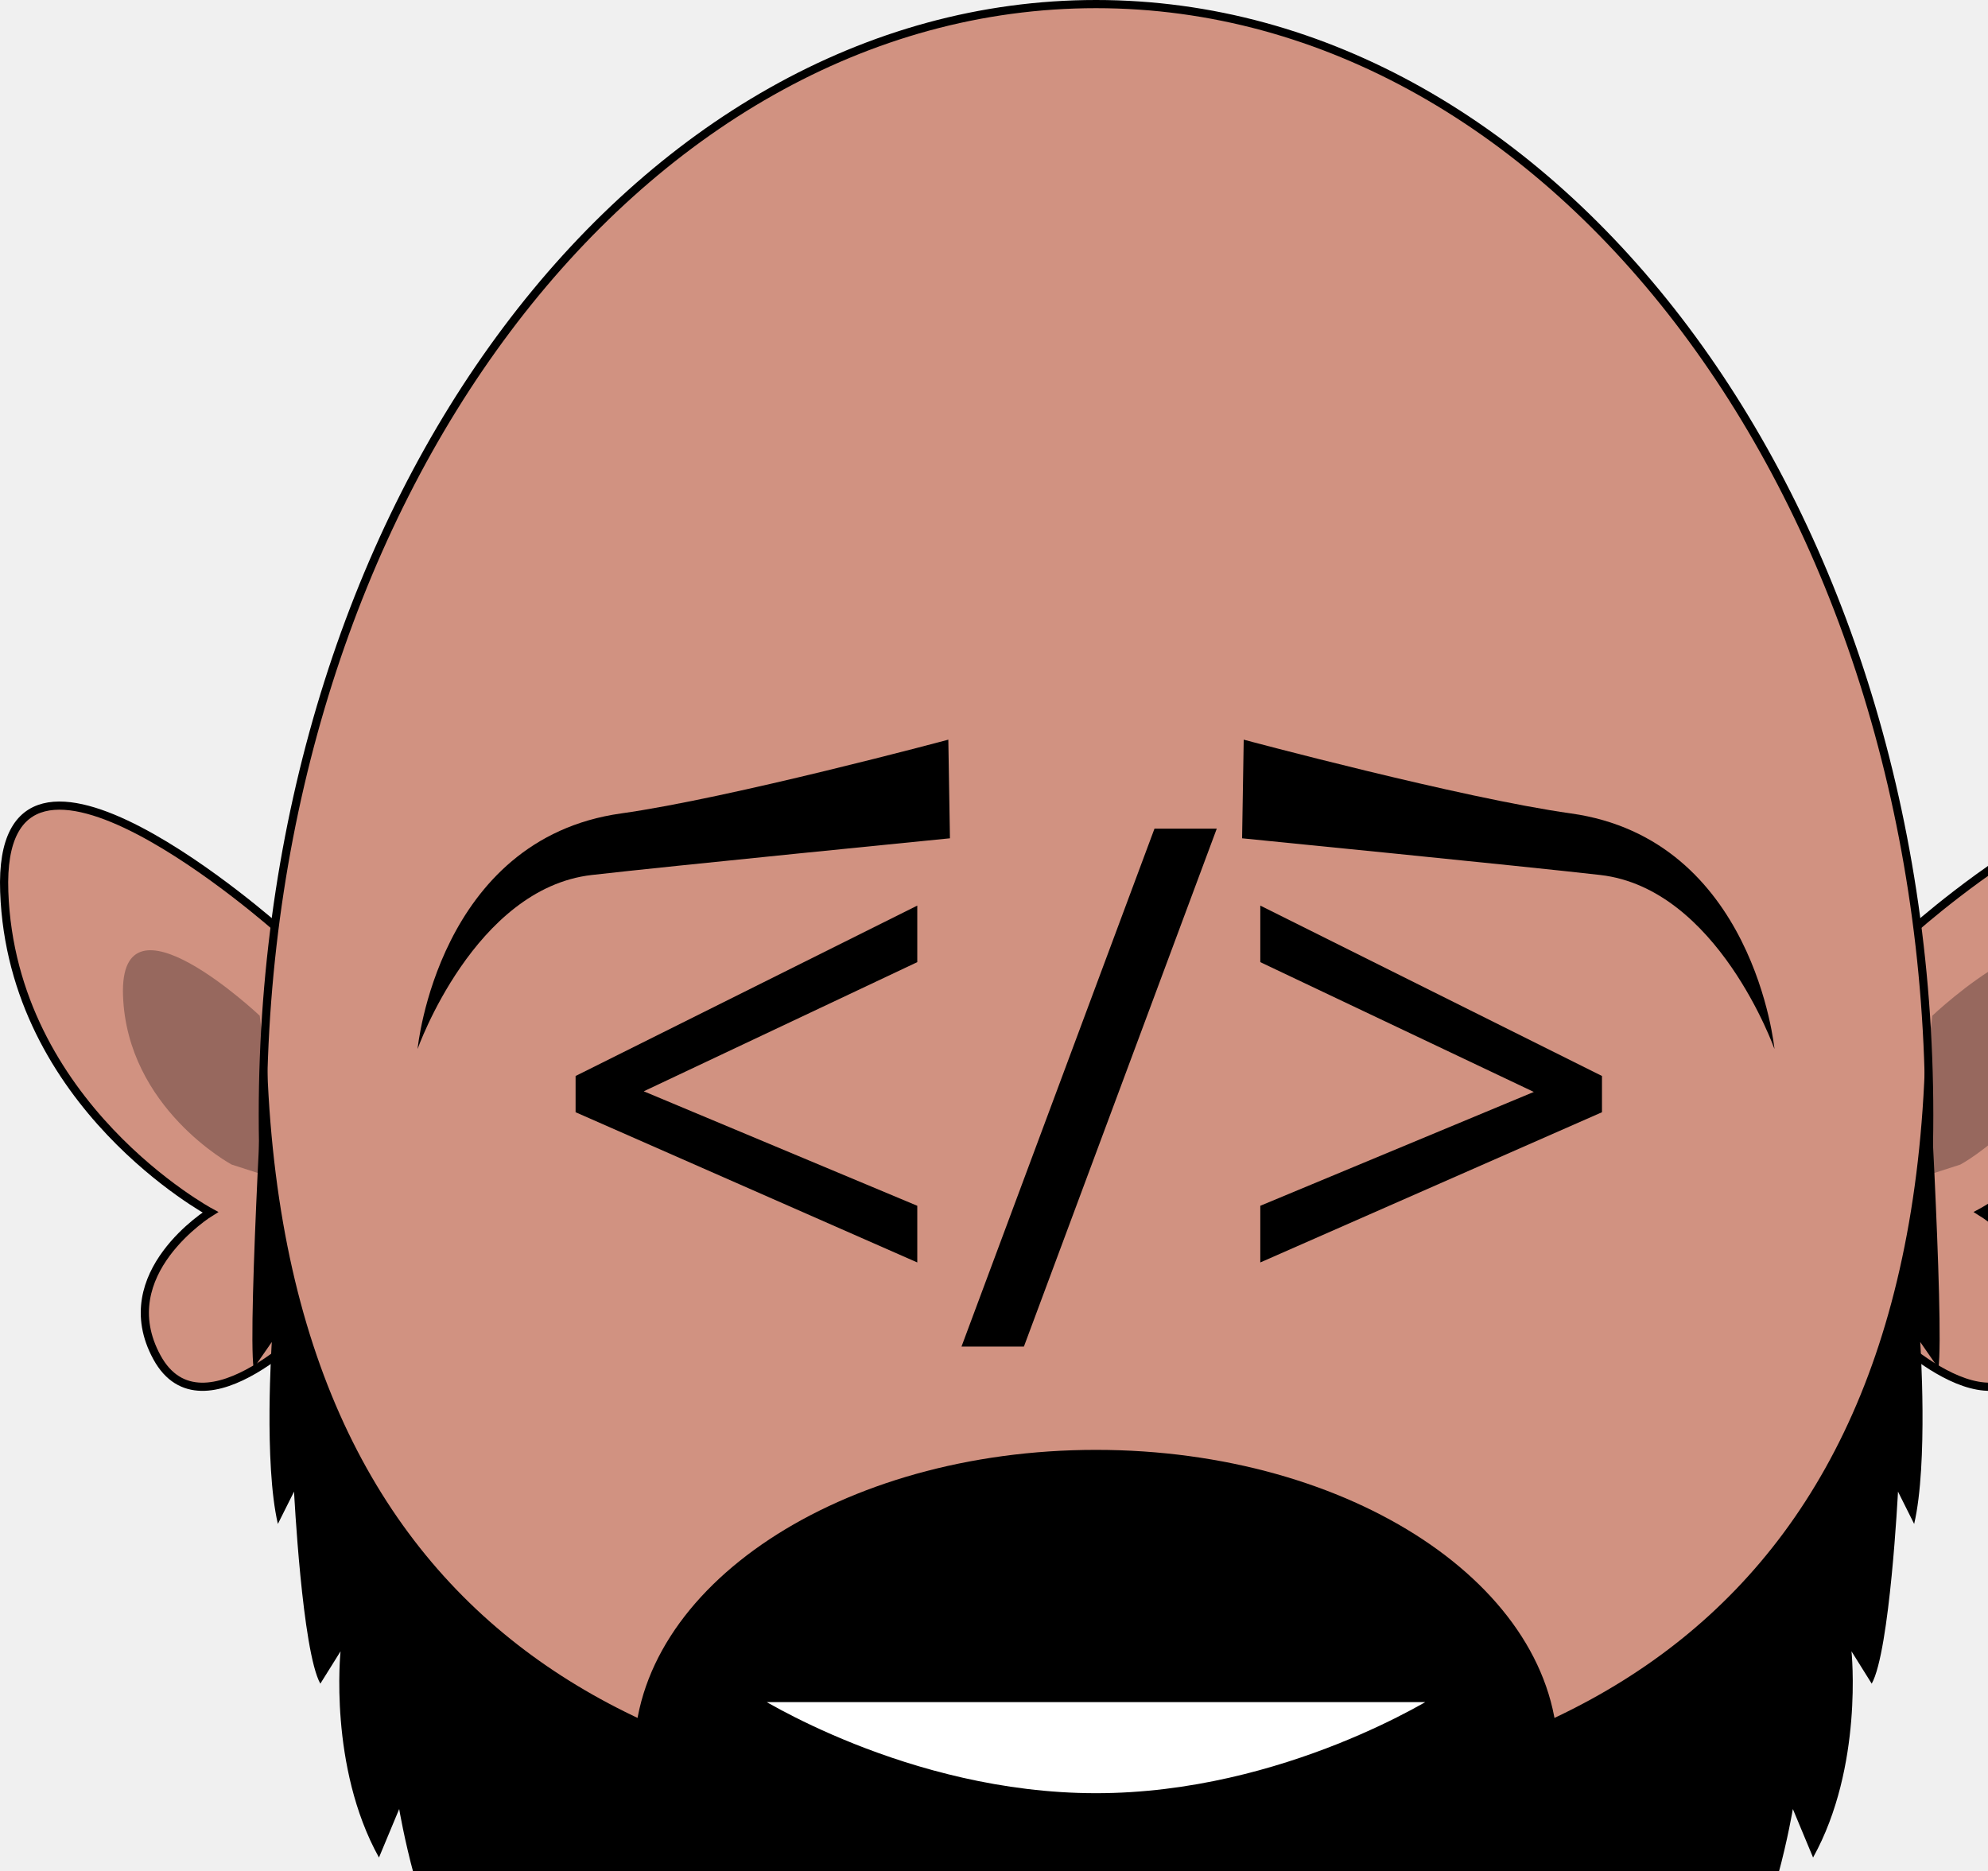
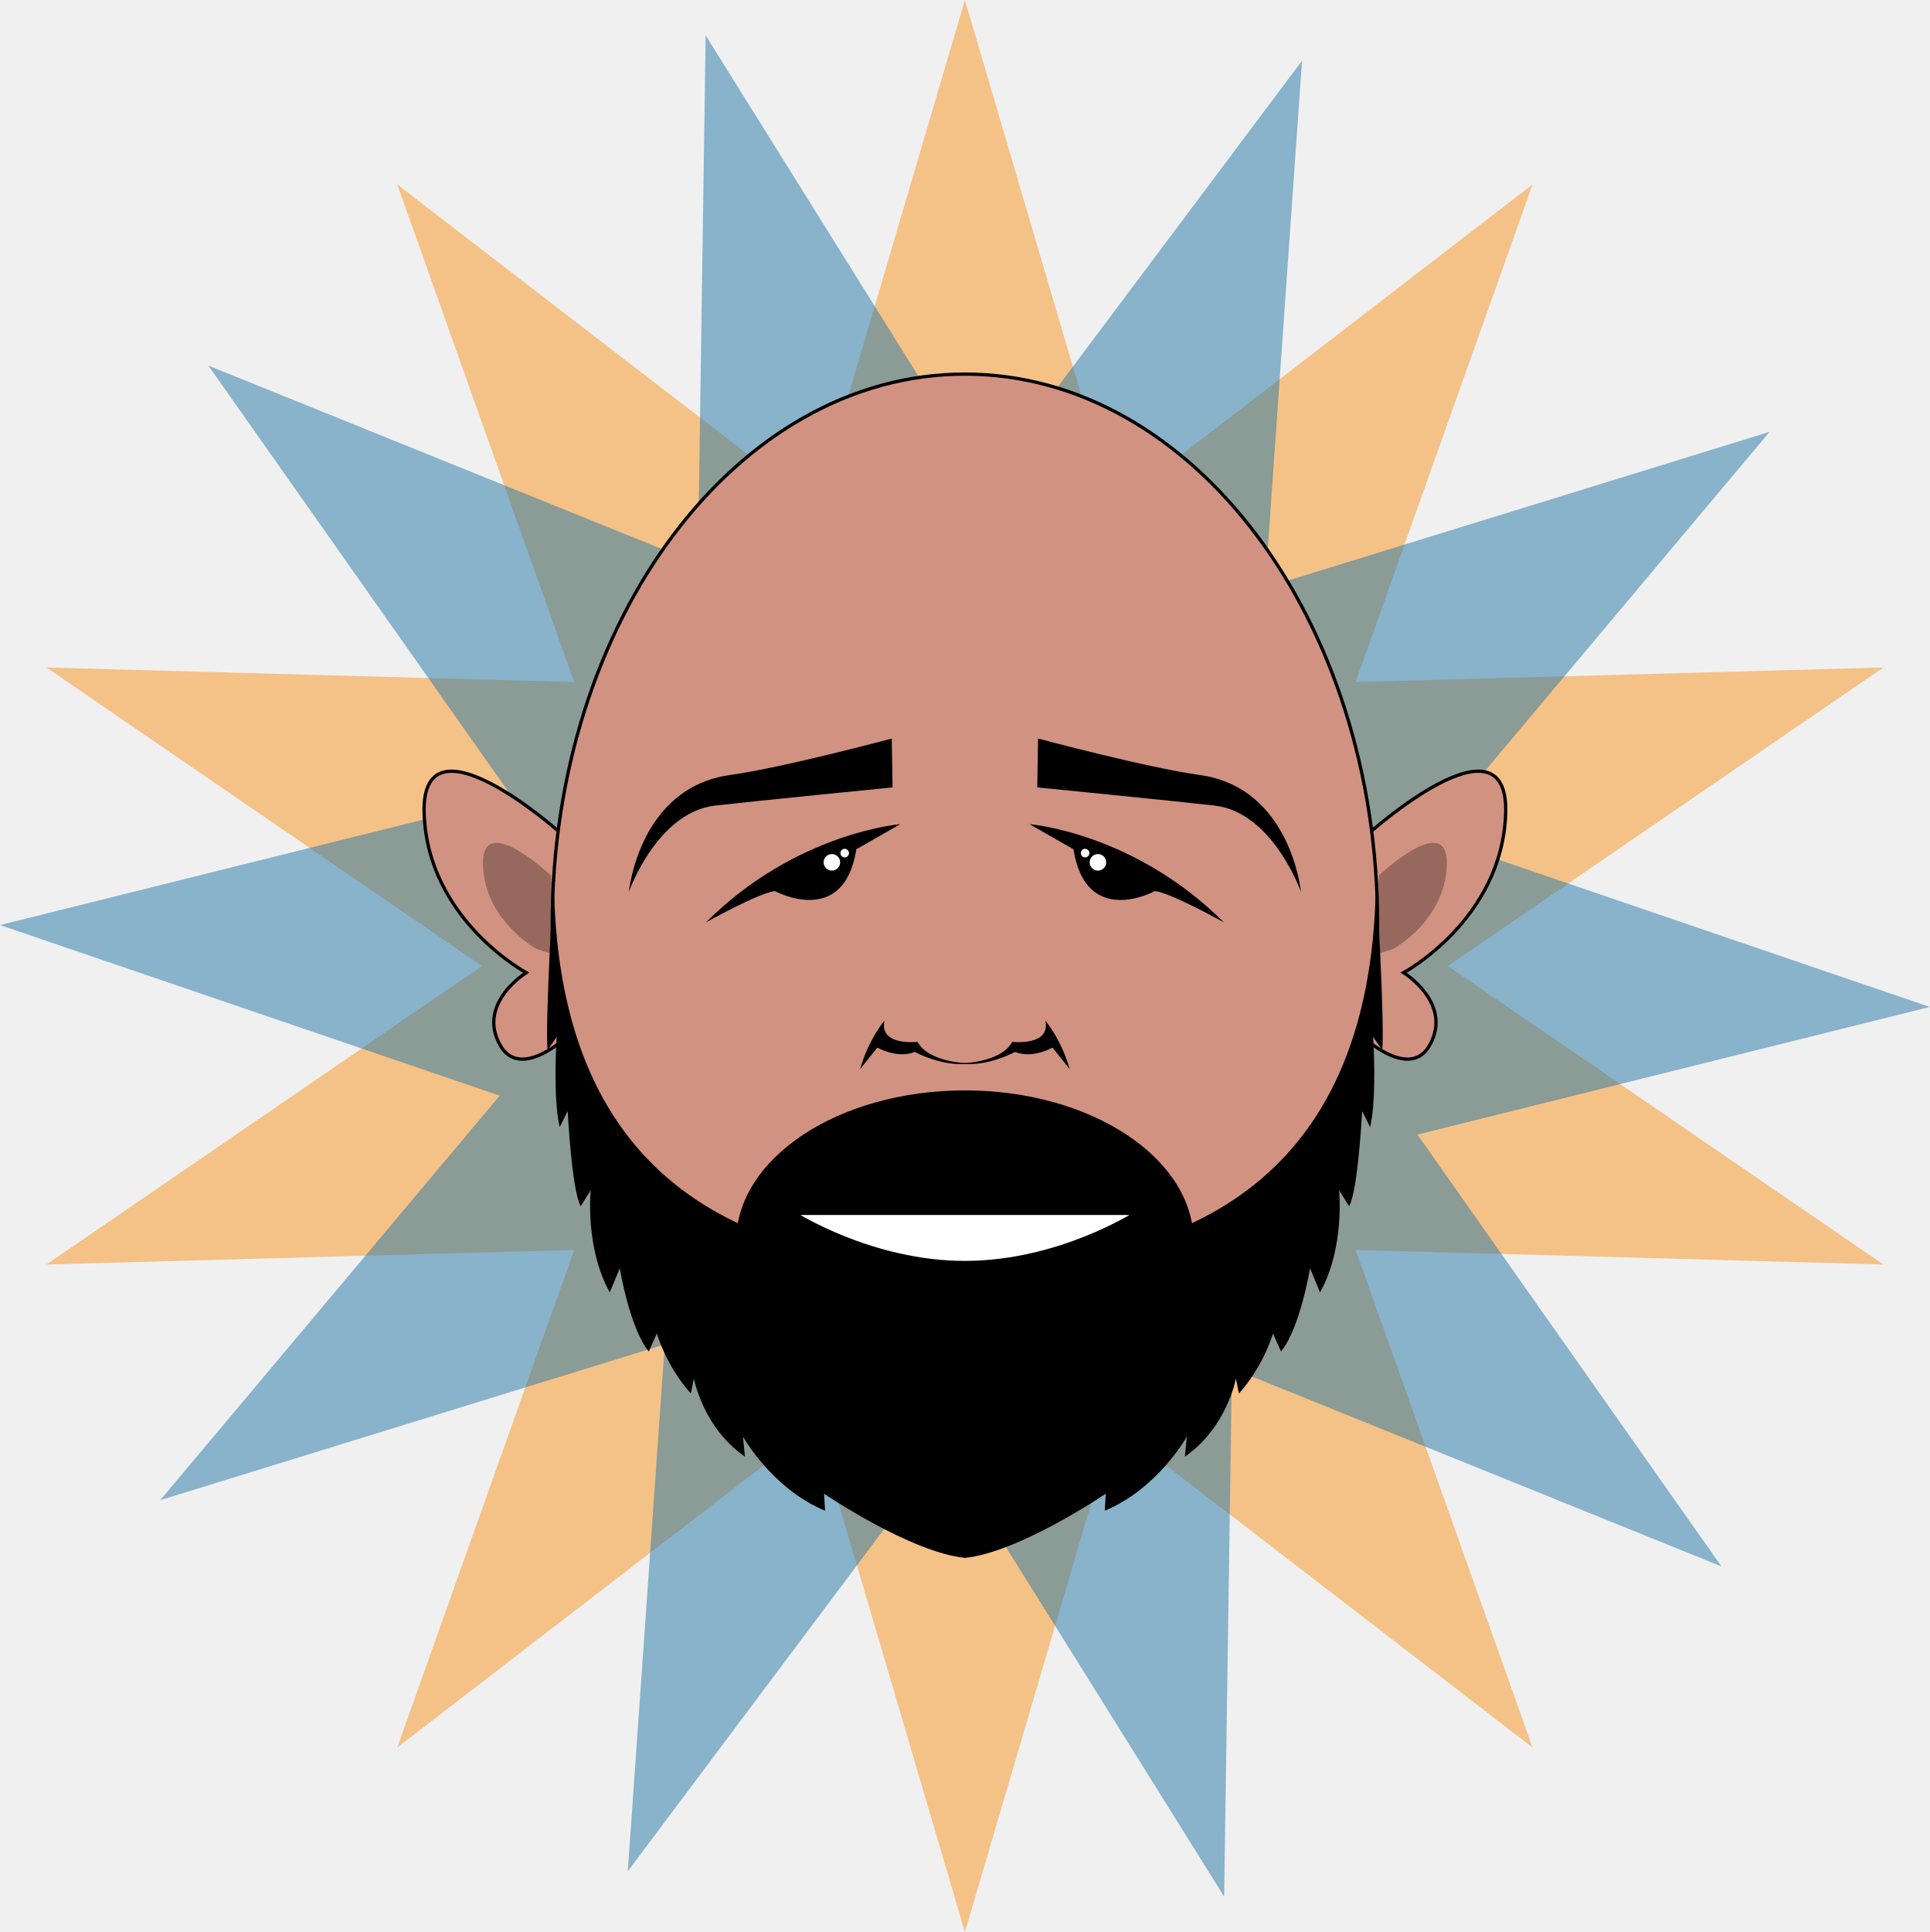
- <svg xmlns="http://www.w3.org/2000/svg" version="1.1" baseProfile="tiny" id="Layer_1" viewBox="0 0 243.367 229.042">
-   <g>
-     <g>
-       <path fill="#D19281" stroke="#000000" d="M34.164,113.831c0,0-34.58-30.841-33.645-4.673s25.233,39.252,25.233,39.252    s-12.149,7.477-6.542,17.757c5.607,10.281,19.626-4.673,19.626-4.673L34.164,113.831z" />
-       <path fill="#97685E" d="M34.258,144.471l-2.463-20.124c0,0-17.228-16.257-16.735-2.464c0.493,13.794,13.301,20.69,13.301,20.69" />
-     </g>
-     <g>
-       <path fill="#D19281" stroke="#000000" d="M234.181,113.831c0,0,34.58-30.841,33.646-4.673s-25.233,39.252-25.233,39.252    s12.149,7.477,6.542,17.757s-19.626-4.673-19.626-4.673L234.181,113.831z" />
-       <path fill="#97685E" d="M234.087,144.471l2.463-20.124c0,0,17.228-16.257,16.734-2.464c-0.492,13.794-13.301,20.69-13.301,20.69" />
-     </g>
-   </g>
-   <ellipse fill="#D19281" stroke="#000000" cx="134.172" cy="136.5" rx="102" ry="136" />
-   <g>
-     <path d="M134.582,220.966c-56.333,0-102-21.889-102-97c0,0-2.279,38.099-1.536,43.544l2.228-3.217c0,0-0.99,14.85,0.743,22.275   l1.98-3.959c0,0,0.99,19.553,3.218,23.514l2.475-3.961c0,0-1.485,14.109,4.703,25.246l2.475-5.939c0,0,2.475,14.85,7.178,20.543   l1.98-4.455c0,0,2.228,7.92,8.416,14.85l0.742-3.711c0,0,2.228,12.127,12.623,19.305l-0.495-4.949c0,0,7.178,12.869,20.296,18.314   l-0.248-4.207c0,0,21.573,14.623,34.939,15.861" />
-     <path d="M133.763,220.966c56.333,0,102-21.889,102-97c0,0,2.278,38.099,1.536,43.544l-2.228-3.217c0,0,0.989,14.85-0.743,22.275   l-1.979-3.959c0,0-0.99,19.553-3.218,23.514l-2.475-3.961c0,0,1.484,14.109-4.703,25.246l-2.475-5.939   c0,0-2.475,14.85-7.178,20.543l-1.98-4.455c0,0-2.229,7.92-8.416,14.85l-0.742-3.711c0,0-2.228,12.127-12.623,19.305l0.494-4.949   c0,0-7.178,12.869-20.295,18.314l0.247-4.207c0,0-21.573,14.623-34.938,15.861" />
-   </g>
-   <ellipse cx="134.172" cy="214.883" rx="56.542" ry="37.383" />
-   <g>
-     <path d="M152.253,90.553c0,0,26.699,7.162,40.046,9.029c22.462,3.141,24.928,28.844,24.928,28.844s-6.953-19.654-21.318-21.305   c-9.285-1.066-43.854-4.492-43.854-4.492L152.253,90.553z" />
-     <path d="M116.092,90.553c0,0-26.698,7.162-40.046,9.029c-22.461,3.141-24.928,28.844-24.928,28.844s6.953-19.654,21.318-21.305   c9.285-1.066,43.854-4.492,43.854-4.492L116.092,90.553z" />
-   </g>
-   <path fill="#FFFFFF" stroke="#000000" d="M176.29,207.883c0,0-18.855,12.149-42.117,12.149c-23.262,0-42.119-12.149-42.119-12.149  H176.29z" />
-   <text transform="matrix(1 0 0 1 66.0254 164.8521)" font-family="'Myriad-Roman'" font-size="88.793">&lt;/&gt;</text>
+ <svg xmlns="http://www.w3.org/2000/svg" version="1.1" width="589.118" height="589.647" viewBox="0 0 589.118 589.647" overflow="visible" enable-background="new 0 0 589.118 589.647" xml:space="preserve">
+   <polygon class="intro__star--yellow" opacity="0.5" fill="#F7931D" points="294.56,0 340.112,154.627 467.853,56.306 413.817,208.178 574.954,203.718   441.972,294.824 574.954,385.93 413.817,381.471 467.853,533.343 340.112,435.021 294.56,589.647 249.006,435.021 121.266,533.343    175.3,381.471 14.165,385.93 147.147,294.824 14.165,203.718 175.3,208.178 121.266,56.306 249.006,154.627  " />
+   <polygon class="intro__star--blue" opacity="0.5" fill="#2274A6" points="215.423,10.819 300.808,147.545 397.47,18.544 386.185,179.347 540.21,131.798   436.562,255.255 589.118,307.324 432.698,346.28 525.517,478.073 376.073,417.649 373.696,578.829 288.309,442.103    191.648,571.104 202.934,410.302 48.909,457.851 152.557,334.393 0,282.325 156.419,243.369 63.603,111.575 213.046,172  " />
+   <path fill="#D19281" stroke="#000000" d="M171.036,254.152c0,0-42.71-38.092-41.556-5.771s31.167,48.481,31.167,48.481      s-15.006,9.235-8.08,21.933c6.926,12.698,24.241-5.771,24.241-5.771L171.036,254.152z" />
+   <path fill="#97685E" d="M171.152,291.997l-3.042-24.856c0,0-21.278-20.079-20.669-3.043      c0.608,17.037,16.428,25.555,16.428,25.555" />
+   <path fill="#D19281" stroke="#000000" d="M418.083,254.152c0,0,42.709-38.092,41.555-5.771s-31.164,48.481-31.164,48.481      s15.004,9.235,8.078,21.933c-6.926,12.698-24.24-5.771-24.24-5.771L418.083,254.152z" />
+   <path fill="#97685E" d="M417.966,291.997l3.043-24.856c0,0,21.279-20.079,20.668-3.043      c-0.607,17.037-16.428,25.555-16.428,25.555" />
+   <ellipse fill="#D19281" stroke="#000000" cx="294.56" cy="282.151" rx="125.982" ry="167.977" />
+   <path d="M295.065,386.478c-69.579,0-125.983-27.036-125.983-119.807c0,0-2.814,47.057-1.897,53.783l2.751-3.973     c0,0-1.222,18.341,0.918,27.512l2.445-4.889c0,0,1.223,24.15,3.974,29.042l3.058-4.893c0,0-1.835,17.427,5.808,31.183     l3.057-7.336c0,0,3.057,18.341,8.866,25.373l2.446-5.504c0,0,2.752,9.783,10.395,18.343l0.917-4.586     c0,0,2.751,14.98,15.591,23.844l-0.611-6.111c0,0,8.865,15.895,25.068,22.619l-0.306-5.195c0,0,26.646,18.063,43.154,19.59" />
+   <path d="M294.054,386.478c69.578,0,125.982-27.036,125.982-119.807c0,0,2.814,47.057,1.896,53.783l-2.752-3.973     c0,0,1.223,18.341-0.916,27.512l-2.445-4.889c0,0-1.223,24.15-3.975,29.042l-3.057-4.893c0,0,1.834,17.427-5.809,31.183     l-3.057-7.336c0,0-3.057,18.341-8.865,25.373l-2.447-5.504c0,0-2.752,9.783-10.395,18.343l-0.916-4.586     c0,0-2.75,14.98-15.59,23.844l0.609-6.111c0,0-8.865,15.895-25.066,22.619l0.305-5.195c0,0-26.646,18.063-43.152,19.59" />
+   <ellipse cx="294.56" cy="378.965" rx="69.836" ry="46.173" />
+   <path d="M316.892,225.401c0,0,32.977,8.846,49.461,11.152c27.744,3.879,30.789,35.625,30.789,35.625s-8.588-24.275-26.332-26.314     c-11.467-1.317-54.164-5.548-54.164-5.548L316.892,225.401z" />
+   <path d="M272.228,225.401c0,0-32.976,8.846-49.462,11.152c-27.742,3.879-30.789,35.625-30.789,35.625s8.588-24.275,26.331-26.314     c11.468-1.317,54.166-5.548,54.166-5.548L272.228,225.401z" />
+   <path fill="#FFFFFF" stroke="#000000" d="M346.581,370.319c0,0-23.29,15.006-52.02,15.006c-28.732,0-52.023-15.006-52.023-15.006    H346.581z" />
+   <path d="M274.818,251.539c0,0-31.895,2.552-59.323,29.98c0,0,15.946-8.931,21.05-9.567c0,0,21.051,11.48,24.877-12.758      L274.818,251.539z" />
+   <circle fill="#FFFFFF" cx="253.951" cy="263.187" r="2.524" />
+   <circle fill="#FFFFFF" cx="257.864" cy="260.368" r="1.304" />
+   <path d="M314.3,251.539c0,0,31.896,2.552,59.324,29.98c0,0-15.945-8.931-21.051-9.567c0,0-21.051,11.48-24.875-12.758      L314.3,251.539z" />
+   <circle fill="#FFFFFF" cx="335.168" cy="263.187" r="2.524" />
+   <circle fill="#FFFFFF" cx="331.255" cy="260.368" r="1.305" />
+   <path d="M296.354,324.552c0,0-12.73,0-16.242-6.584c0,0-11.853,1.399-10.096-6.503c0,0-4.829,5.625-7.462,14.844l5.267-6.584     c0,0,6.146,3.511,11.414,1.317C279.235,321.041,288.015,325.87,296.354,324.552z" />
+   <path d="M292.765,324.552c0,0,12.729,0,16.241-6.584c0,0,11.853,1.399,10.097-6.503c0,0,4.828,5.625,7.463,14.844l-5.268-6.584     c0,0-6.146,3.511-11.414,1.317C309.884,321.041,301.104,325.87,292.765,324.552z" />
</svg>
